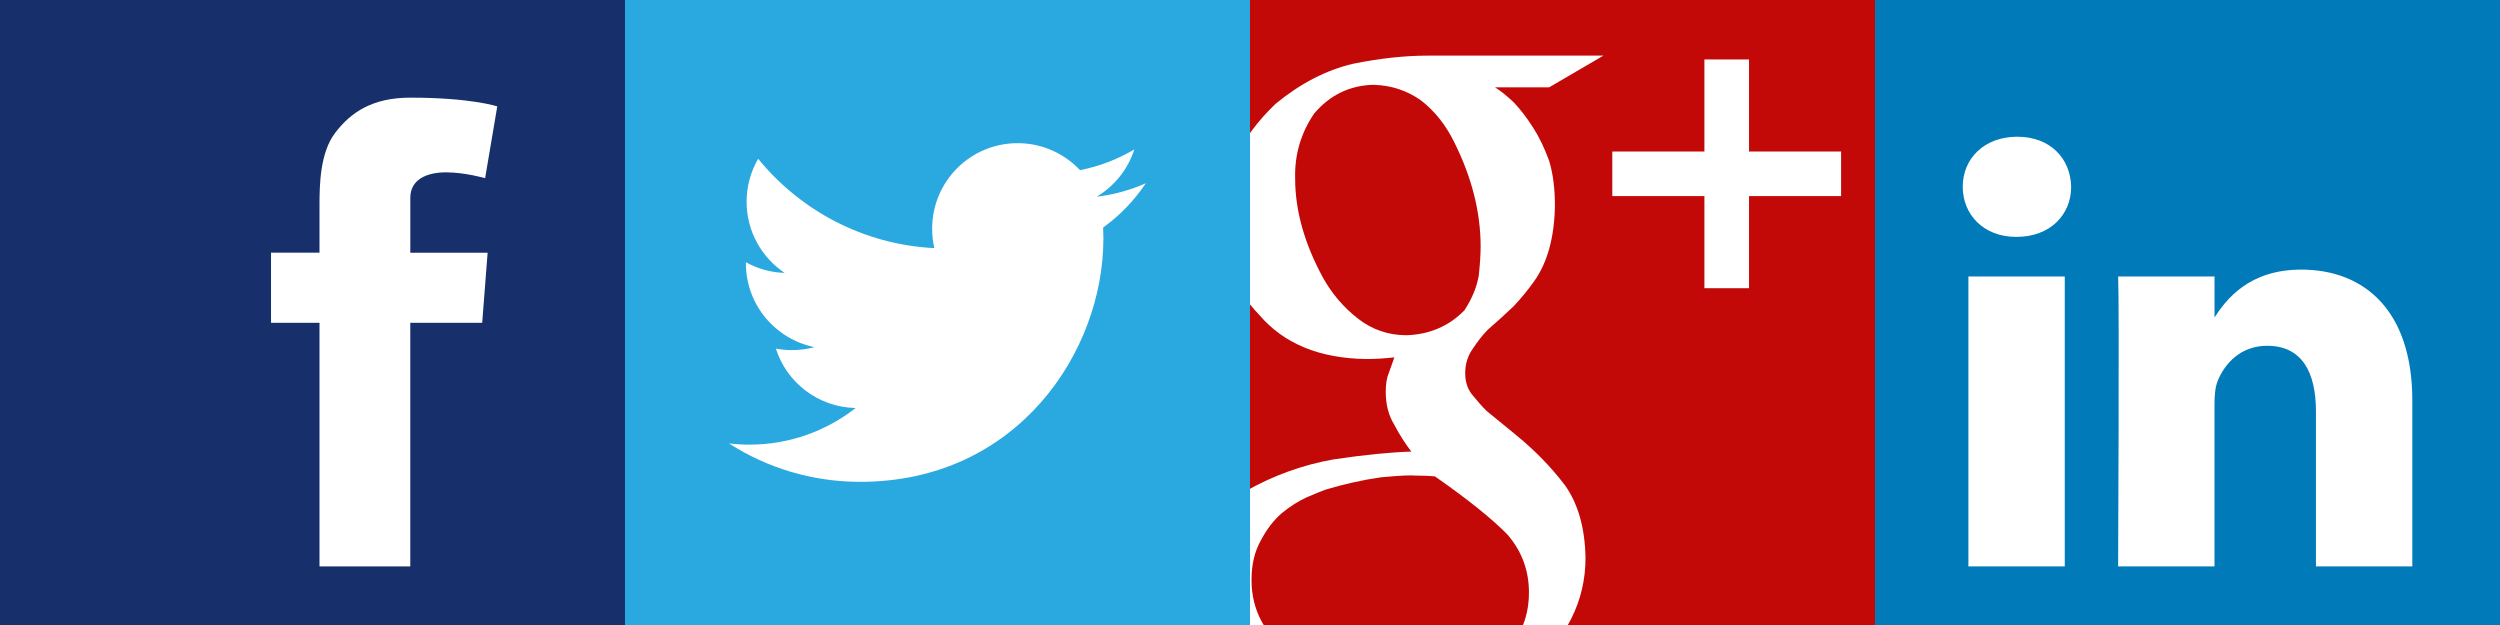
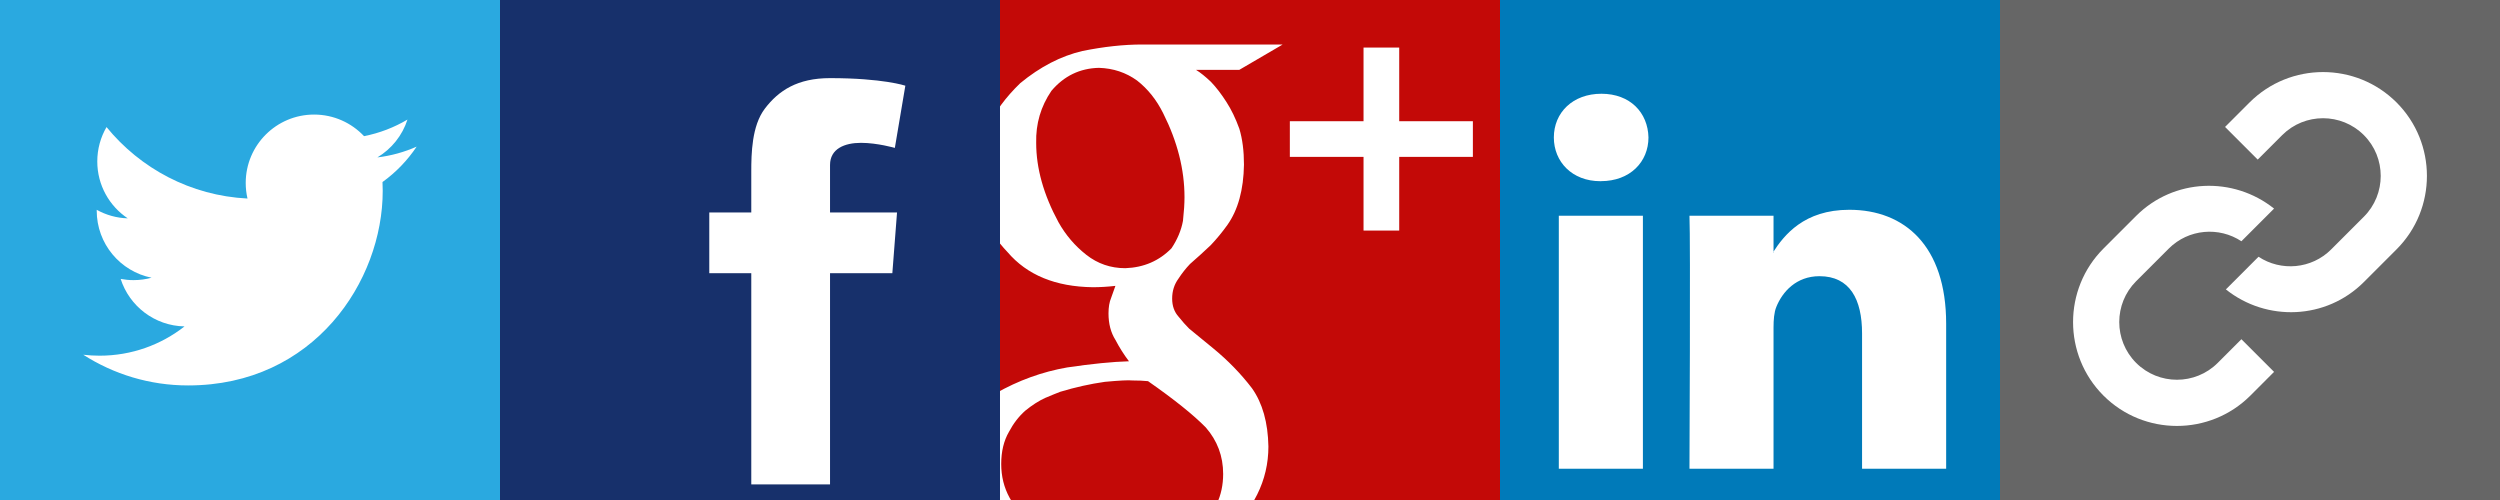
- <svg xmlns="http://www.w3.org/2000/svg" version="1.0" id="Layer_1" x="0px" y="0px" width="64px" height="16px" viewBox="0 0 64 16" enable-background="new 0 0 64 16" xml:space="preserve">
-   <g id="Facebook">
-     <rect fill="#17306B" width="16" height="16" />
-     <path fill="#FFFFFF" d="M6.938,6.468h1.241V5.906V5.354V5.262c0-0.532,0.014-1.353,0.4-1.859C8.986,2.866,9.544,2.5,10.505,2.5   c1.564,0,2.225,0.224,2.225,0.224l-0.311,1.837c0,0-0.517-0.149-1-0.149c-0.482,0-0.915,0.173-0.915,0.654v0.197v0.644v0.563h1.979   l-0.139,1.794h-1.841V14.5H8.179V8.263H6.938V6.468L6.938,6.468z" />
-   </g>
+ <svg xmlns="http://www.w3.org/2000/svg" version="1.1" x="0px" y="0px" width="80px" height="16px" viewBox="0 0 80 16" enable-background="new 0 0 80 16" xml:space="preserve">
  <g id="Google_Plus">
-     <rect x="32" fill="#C30907" width="16" height="16" />
    <g>
-       <path fill="#FFFFFF" d="M38.273,2.236c0.141,0.087,0.3,0.215,0.477,0.383c0.168,0.175,0.334,0.391,0.497,0.647    c0.155,0.24,0.293,0.525,0.412,0.854c0.099,0.328,0.147,0.711,0.147,1.15c-0.014,0.803-0.189,1.447-0.531,1.929    c-0.166,0.233-0.344,0.449-0.531,0.646c-0.207,0.197-0.43,0.398-0.663,0.602c-0.133,0.139-0.258,0.297-0.371,0.471    c-0.134,0.184-0.201,0.395-0.201,0.637c0,0.234,0.068,0.428,0.207,0.582c0.116,0.145,0.229,0.272,0.341,0.383l0.762,0.623    c0.474,0.389,0.89,0.814,1.246,1.282c0.336,0.476,0.512,1.097,0.524,1.863c0,1.088-0.479,2.052-1.44,2.892    c-0.998,0.869-2.437,1.318-4.313,1.348c-1.573-0.014-2.748-0.35-3.524-1.006c-0.783-0.61-1.175-1.346-1.175-2.196    c0-0.416,0.128-0.88,0.382-1.392c0.247-0.51,0.694-0.957,1.342-1.345c0.729-0.416,1.494-0.692,2.292-0.831    c0.793-0.117,1.453-0.182,1.977-0.197c-0.162-0.213-0.307-0.439-0.434-0.684c-0.147-0.234-0.221-0.518-0.221-0.848    c0-0.199,0.026-0.364,0.084-0.496c0.049-0.141,0.094-0.268,0.137-0.385c-0.256,0.029-0.496,0.043-0.723,0.043    c-1.195-0.017-2.106-0.393-2.735-1.128c-0.656-0.686-0.985-1.487-0.985-2.4c0-1.103,0.465-2.103,1.396-3.001    c0.639-0.526,1.303-0.869,1.99-1.03c0.682-0.138,1.319-0.208,1.916-0.208h4.492l-1.388,0.811L38.273,2.236L38.273,2.236z     M39.141,15.167c0-0.569-0.187-1.067-0.558-1.491c-0.394-0.4-1.009-0.895-1.847-1.479c-0.145-0.016-0.312-0.022-0.502-0.022    c-0.115-0.014-0.408,0-0.881,0.044c-0.465,0.066-0.94,0.172-1.427,0.318c-0.114,0.043-0.274,0.109-0.481,0.197    c-0.207,0.095-0.418,0.229-0.633,0.404c-0.209,0.184-0.383,0.409-0.525,0.68c-0.166,0.285-0.248,0.629-0.248,1.029    c0,0.791,0.357,1.438,1.072,1.95c0.68,0.513,1.609,0.772,2.789,0.789c1.06-0.017,1.867-0.249,2.426-0.7    C38.868,16.441,39.141,15.867,39.141,15.167z M36.009,8.582c0.593-0.021,1.084-0.234,1.479-0.637    c0.188-0.286,0.312-0.578,0.367-0.878c0.033-0.3,0.049-0.553,0.049-0.757c0-0.886-0.229-1.779-0.68-2.679    c-0.213-0.432-0.492-0.784-0.838-1.054c-0.355-0.256-0.763-0.392-1.223-0.406c-0.607,0.014-1.115,0.259-1.52,0.735    c-0.34,0.498-0.504,1.054-0.487,1.668c0,0.813,0.235,1.658,0.713,2.536c0.229,0.411,0.526,0.758,0.892,1.044    C35.125,8.439,35.541,8.582,36.009,8.582z" />
-       <polygon id="_x3C_Path_x3E_" fill="#FFFFFF" points="47.132,3.879 44.775,3.879 44.775,1.522 43.633,1.522 43.633,3.879     41.275,3.879 41.275,5.02 43.633,5.02 43.633,7.378 44.775,7.378 44.775,5.02 47.132,5.02   " />
+       <rect x="32" fill="#C30907" width="16" height="16" />
+       <g>
+         <path fill="#FFFFFF" d="M38.273,2.236c0.141,0.087,0.3,0.215,0.477,0.383c0.168,0.175,0.334,0.391,0.497,0.647     c0.155,0.24,0.293,0.525,0.412,0.854c0.099,0.328,0.148,0.711,0.148,1.15c-0.013,0.803-0.19,1.447-0.531,1.929     c-0.167,0.233-0.345,0.449-0.532,0.646c-0.207,0.197-0.429,0.398-0.663,0.602c-0.133,0.139-0.258,0.297-0.371,0.471     c-0.134,0.183-0.201,0.395-0.201,0.637c0,0.234,0.068,0.427,0.207,0.581c0.116,0.146,0.229,0.273,0.34,0.383l0.762,0.624     c0.473,0.388,0.889,0.814,1.246,1.282c0.336,0.475,0.511,1.096,0.525,1.863c0,1.088-0.48,2.052-1.441,2.892     c-0.997,0.869-2.436,1.318-4.314,1.348c-1.574-0.015-2.748-0.351-3.524-1.006c-0.783-0.612-1.175-1.346-1.175-2.198     c0-0.416,0.128-0.879,0.382-1.39c0.247-0.51,0.694-0.958,1.342-1.345c0.729-0.416,1.492-0.692,2.292-0.831     c0.793-0.118,1.452-0.182,1.976-0.197c-0.162-0.213-0.306-0.441-0.433-0.684c-0.148-0.234-0.222-0.517-0.222-0.848     c0-0.199,0.028-0.364,0.084-0.496c0.049-0.14,0.095-0.268,0.137-0.385c-0.255,0.029-0.496,0.043-0.722,0.043     c-1.196-0.015-2.107-0.391-2.734-1.128c-0.656-0.686-0.985-1.487-0.985-2.4c0-1.103,0.465-2.103,1.395-3.001     c0.638-0.526,1.302-0.869,1.99-1.03c0.681-0.138,1.32-0.208,1.916-0.208h4.493l-1.388,0.811H38.273z M39.141,15.167     c0-0.57-0.187-1.067-0.558-1.491c-0.394-0.401-1.009-0.895-1.846-1.479c-0.144-0.015-0.311-0.022-0.503-0.022     c-0.115-0.014-0.408,0-0.88,0.044c-0.465,0.066-0.941,0.171-1.426,0.318c-0.115,0.043-0.276,0.11-0.483,0.197     c-0.207,0.095-0.418,0.23-0.633,0.405c-0.208,0.183-0.383,0.41-0.525,0.679c-0.166,0.286-0.248,0.629-0.248,1.03     c0,0.79,0.357,1.439,1.073,1.951c0.679,0.512,1.609,0.774,2.789,0.789c1.059-0.015,1.867-0.249,2.425-0.701     C38.868,16.441,39.141,15.867,39.141,15.167z M36.009,8.582c0.592-0.021,1.084-0.234,1.479-0.637     c0.19-0.286,0.312-0.578,0.367-0.878c0.033-0.3,0.049-0.553,0.049-0.757c0-0.886-0.227-1.779-0.679-2.679     c-0.213-0.432-0.493-0.784-0.839-1.054c-0.355-0.256-0.761-0.392-1.221-0.406c-0.609,0.014-1.115,0.259-1.519,0.735     c-0.34,0.498-0.504,1.054-0.488,1.668c0,0.813,0.237,1.658,0.713,2.536c0.23,0.411,0.527,0.758,0.891,1.044     C35.125,8.439,35.541,8.582,36.009,8.582z" />
+         <polygon id="_x3C_Path_x3E_" fill="#FFFFFF" points="47.132,3.879 44.775,3.879 44.775,1.522 43.633,1.522 43.633,3.879      41.275,3.879 41.275,5.02 43.633,5.02 43.633,7.378 44.775,7.378 44.775,5.02 47.132,5.02    " />
+       </g>
    </g>
  </g>
  <g id="Twitter">
-     <rect x="16" fill="#2AA9E0" width="16" height="16" />
-     <path fill="#FFFFFF" d="M29.333,4.691c-0.393,0.174-0.813,0.292-1.257,0.345c0.452-0.271,0.799-0.7,0.963-1.211   c-0.423,0.251-0.892,0.433-1.39,0.531c-0.399-0.425-0.969-0.691-1.598-0.691c-1.208,0-2.188,0.979-2.188,2.188   c0,0.171,0.019,0.339,0.057,0.499c-1.819-0.091-3.431-0.963-4.511-2.287c-0.188,0.323-0.296,0.699-0.296,1.1   c0,0.759,0.387,1.429,0.974,1.821c-0.359-0.01-0.697-0.109-0.992-0.273c0,0.009,0,0.018,0,0.027c0,1.061,0.754,1.944,1.755,2.146   c-0.184,0.051-0.377,0.077-0.577,0.077c-0.141,0-0.278-0.014-0.412-0.039c0.278,0.87,1.086,1.503,2.044,1.521   c-0.749,0.586-1.693,0.938-2.718,0.938c-0.176,0-0.351-0.011-0.522-0.029c0.969,0.621,2.119,0.981,3.355,0.981   c4.025,0,6.227-3.334,6.227-6.226c0-0.095-0.003-0.189-0.007-0.283C28.669,5.515,29.04,5.13,29.333,4.691z" />
+     <g>
+       <rect fill="#2AA9E0" width="16" height="16" />
+       <path fill="#FFFFFF" d="M13.333,4.692c-0.393,0.174-0.813,0.292-1.257,0.345c0.452-0.271,0.799-0.7,0.963-1.211    c-0.423,0.251-0.892,0.433-1.39,0.531c-0.399-0.425-0.969-0.691-1.598-0.691c-1.208,0-2.188,0.979-2.188,2.188    c0,0.171,0.019,0.339,0.057,0.499C6.101,6.262,4.489,5.39,3.409,4.066c-0.188,0.323-0.296,0.699-0.296,1.1    c0,0.759,0.387,1.429,0.974,1.821C3.728,6.977,3.39,6.878,3.095,6.714c0,0.009,0,0.018,0,0.027c0,1.061,0.754,1.945,1.755,2.146    c-0.184,0.05-0.377,0.077-0.577,0.077c-0.141,0-0.278-0.014-0.412-0.039c0.278,0.87,1.086,1.502,2.044,1.52    c-0.749,0.587-1.693,0.937-2.718,0.937c-0.176,0-0.351-0.011-0.522-0.03c0.969,0.62,2.119,0.982,3.355,0.982    c4.025,0,6.227-3.334,6.227-6.226c0-0.095-0.003-0.189-0.007-0.283C12.669,5.516,13.04,5.131,13.333,4.692z" />
+     </g>
+   </g>
+   <g id="Facebook">
+     <g>
+       <rect x="16" fill="#17306B" width="16" height="16" />
+       <path fill="#FFFFFF" d="M22.697,6.799h1.344v-0.61V5.592v-0.1c0-0.576,0.015-1.464,0.433-2.014C24.915,2.896,25.52,2.5,26.561,2.5    c1.695,0,2.41,0.242,2.41,0.242l-0.336,1.991c0,0-0.56-0.162-1.083-0.162s-0.991,0.187-0.991,0.709v0.212v0.697v0.61h2.144    l-0.15,1.944h-1.994V15.5h-2.52V8.743h-1.344V6.799L22.697,6.799z" />
+     </g>
  </g>
  <g id="LinkedIn">
-     <rect x="48" fill="#007AB9" width="16" height="16" />
    <g>
-       <path fill="#FFFFFF" d="M52.858,14.5V7.078h-2.467V14.5H52.858L52.858,14.5z M51.626,6.064c0.86,0,1.396-0.569,1.396-1.283    C53.005,4.054,52.485,3.5,51.642,3.5s-1.396,0.555-1.396,1.282c0,0.713,0.537,1.282,1.363,1.282L51.626,6.064L51.626,6.064z" />
-       <path fill="#FFFFFF" d="M54.224,14.5h2.467v-4.145c0-0.223,0.017-0.442,0.081-0.602c0.179-0.443,0.586-0.901,1.266-0.901    c0.895,0,1.25,0.68,1.25,1.679V14.5h2.467v-4.256c0-2.279-1.217-3.342-2.842-3.342c-1.329,0-1.915,0.746-2.239,1.251h0.018V7.078    h-2.467C54.256,7.774,54.224,14.5,54.224,14.5L54.224,14.5z" />
+       <rect x="48" fill="#007AB9" width="16" height="16" />
+       <g>
+         <path fill-rule="evenodd" clip-rule="evenodd" fill="#FFFFFF" d="M52.573,15V6.903h-2.691V15H52.573L52.573,15z M51.228,5.797     c0.938,0,1.523-0.621,1.523-1.399C52.733,3.604,52.166,3,51.245,3c-0.92,0-1.522,0.605-1.522,1.399     c0,0.778,0.585,1.399,1.487,1.399H51.228L51.228,5.797z" />
+         <path fill-rule="evenodd" clip-rule="evenodd" fill="#FFFFFF" d="M54.063,15h2.69v-4.521c0-0.243,0.018-0.484,0.089-0.657     c0.194-0.484,0.638-0.984,1.381-0.984c0.974,0,1.363,0.742,1.363,1.831V15h2.691v-4.643c0-2.486-1.328-3.644-3.099-3.644     c-1.452,0-2.089,0.813-2.443,1.364h0.018V6.903h-2.69C54.098,7.663,54.063,15,54.063,15L54.063,15z" />
+       </g>
+     </g>
+     <rect x="64" fill="#666666" width="16" height="16" />
+     <g>
+       <path fill="#FFFFFF" d="M67.31,12.658c1.297,1.296,3.406,1.296,4.703,0L72.77,11.9l-1.045-1.045l-0.757,0.757    c-0.72,0.72-1.892,0.72-2.612,0s-0.72-1.893,0-2.613L69.4,7.955c0.631-0.631,1.608-0.709,2.325-0.235l1.045-1.045    c-1.304-1.041-3.208-0.972-4.415,0.235L67.31,7.955C66.014,9.252,66.014,11.361,67.31,12.658z" />
+       <path fill="#FFFFFF" d="M76.689,3.278c-1.297-1.296-3.406-1.296-4.703,0l-0.784,0.784l1.045,1.045l0.784-0.784    c0.72-0.72,1.892-0.72,2.612,0s0.72,1.893,0,2.613l-1.045,1.045c-0.63,0.631-1.608,0.709-2.325,0.235l-1.045,1.045    c1.304,1.041,3.208,0.972,4.415-0.235l1.045-1.045C77.986,6.685,77.986,4.575,76.689,3.278z" />
    </g>
  </g>
</svg>
